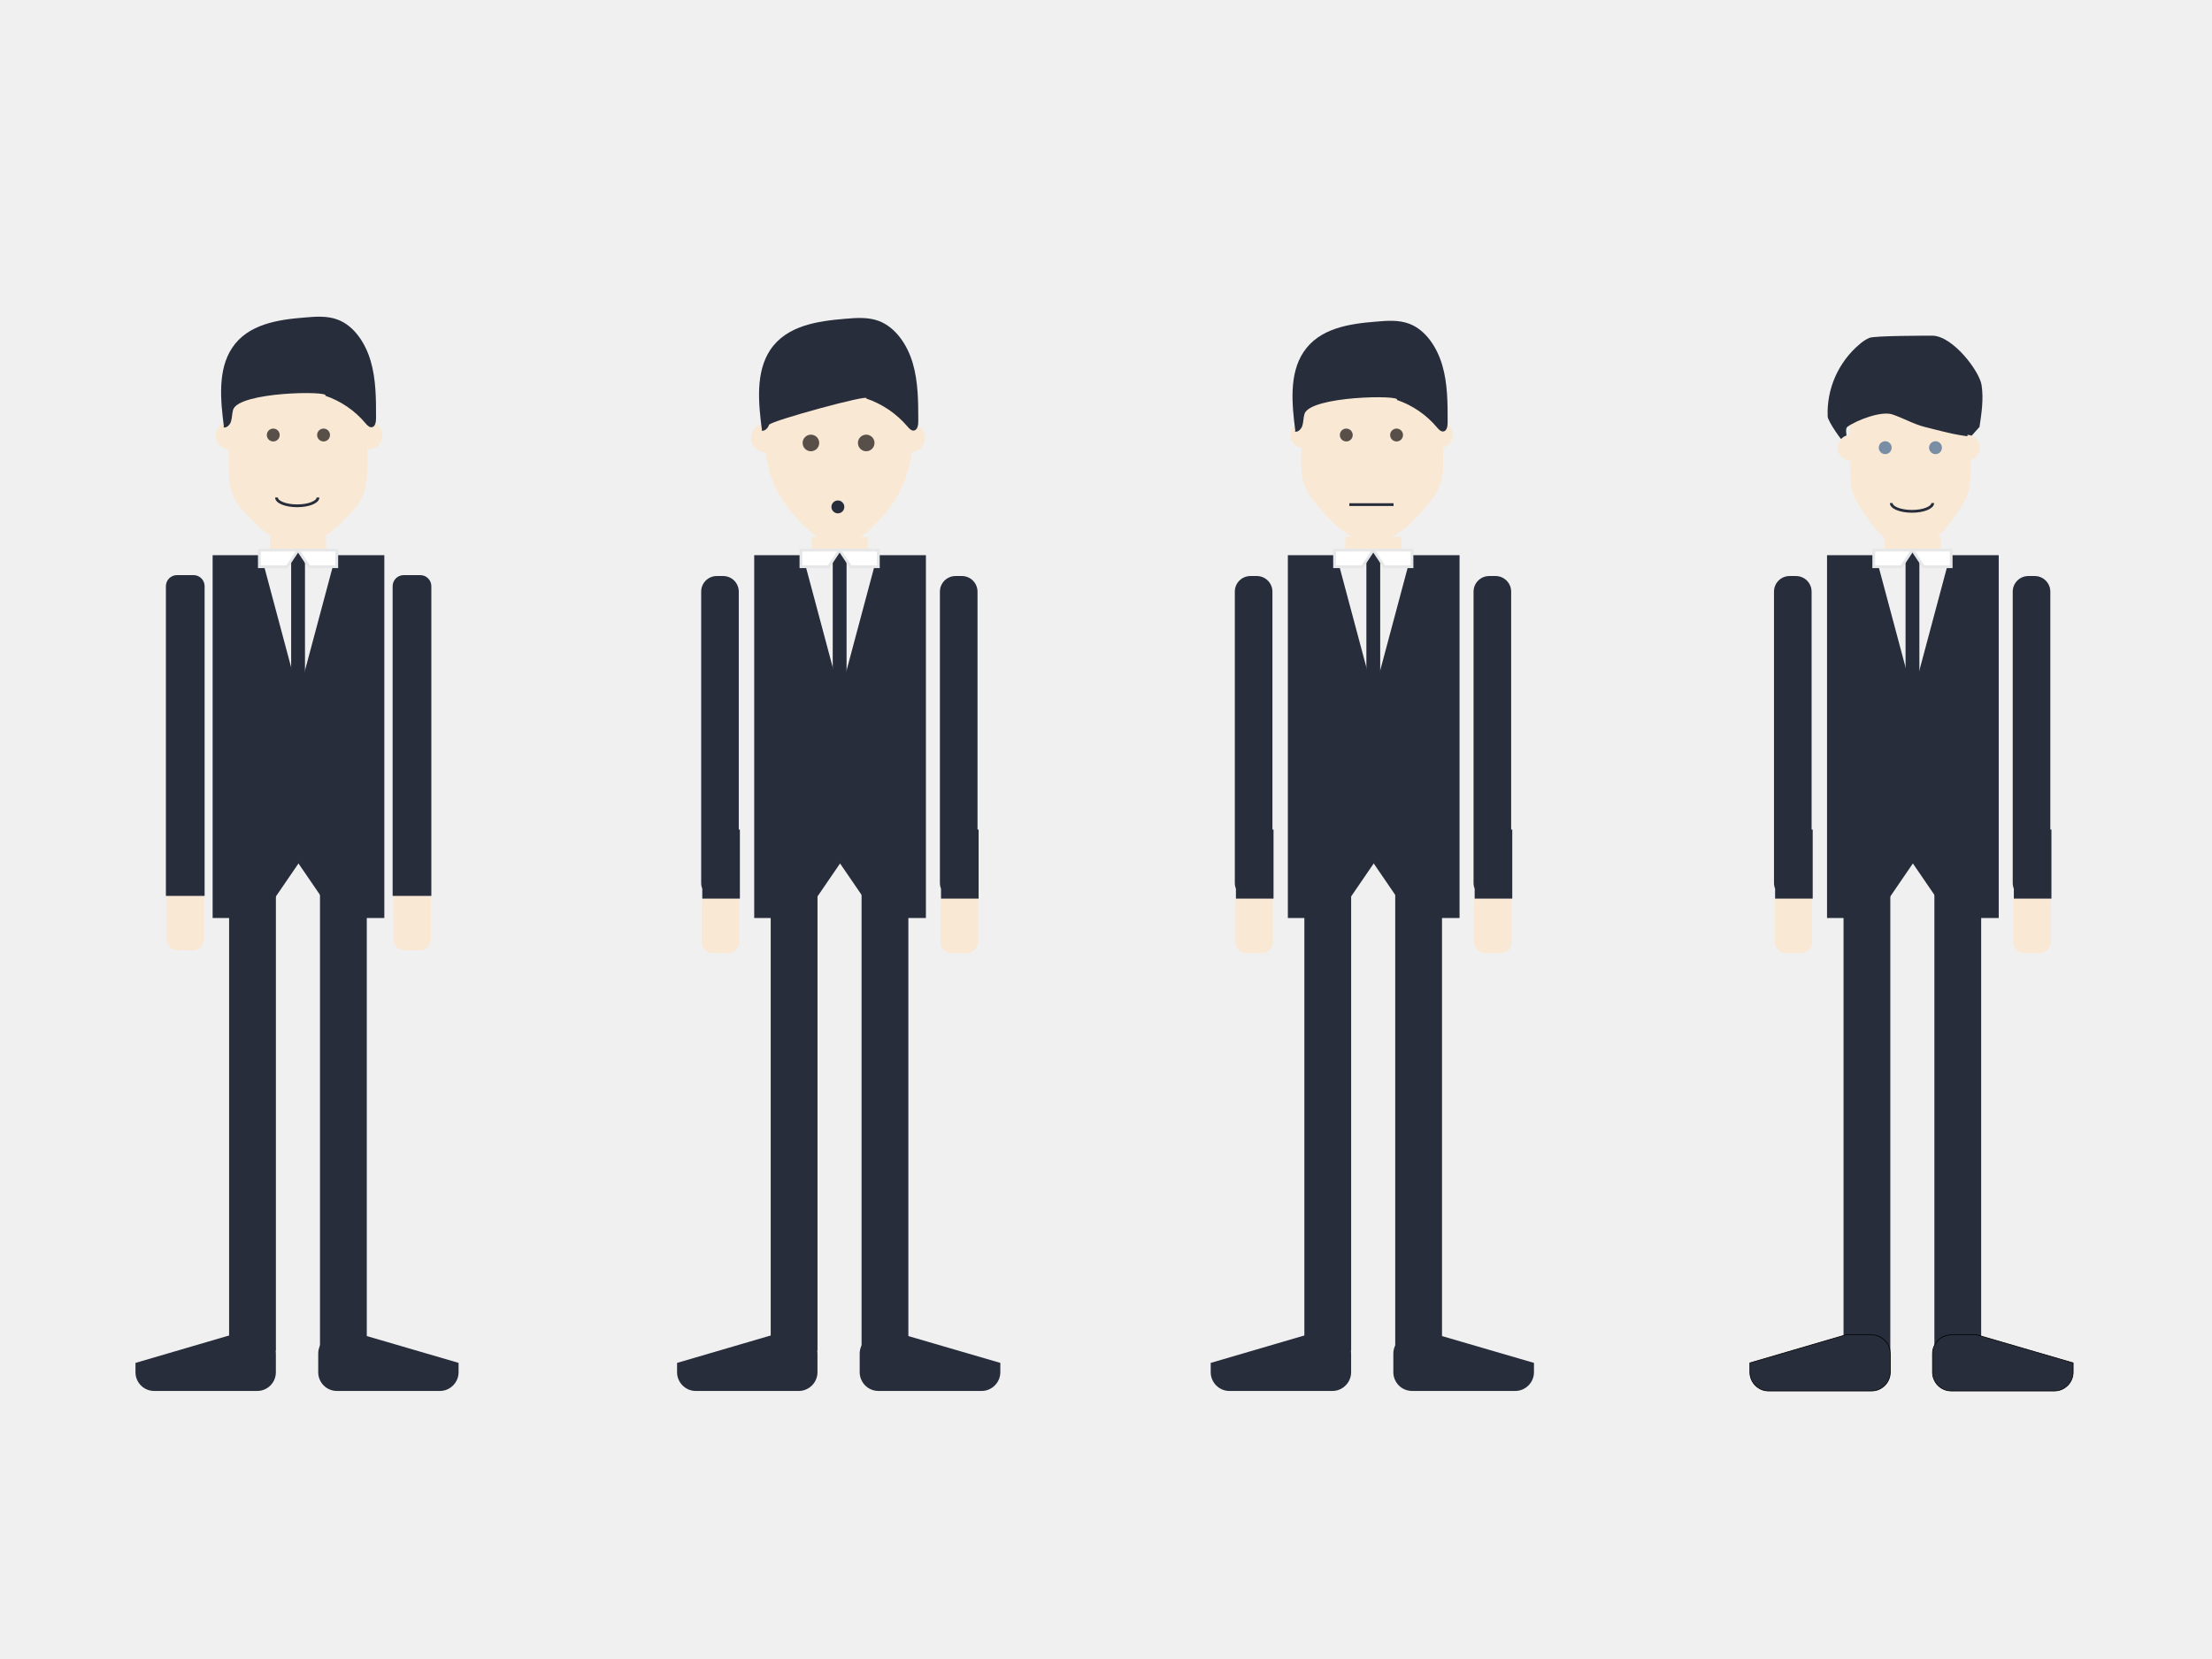
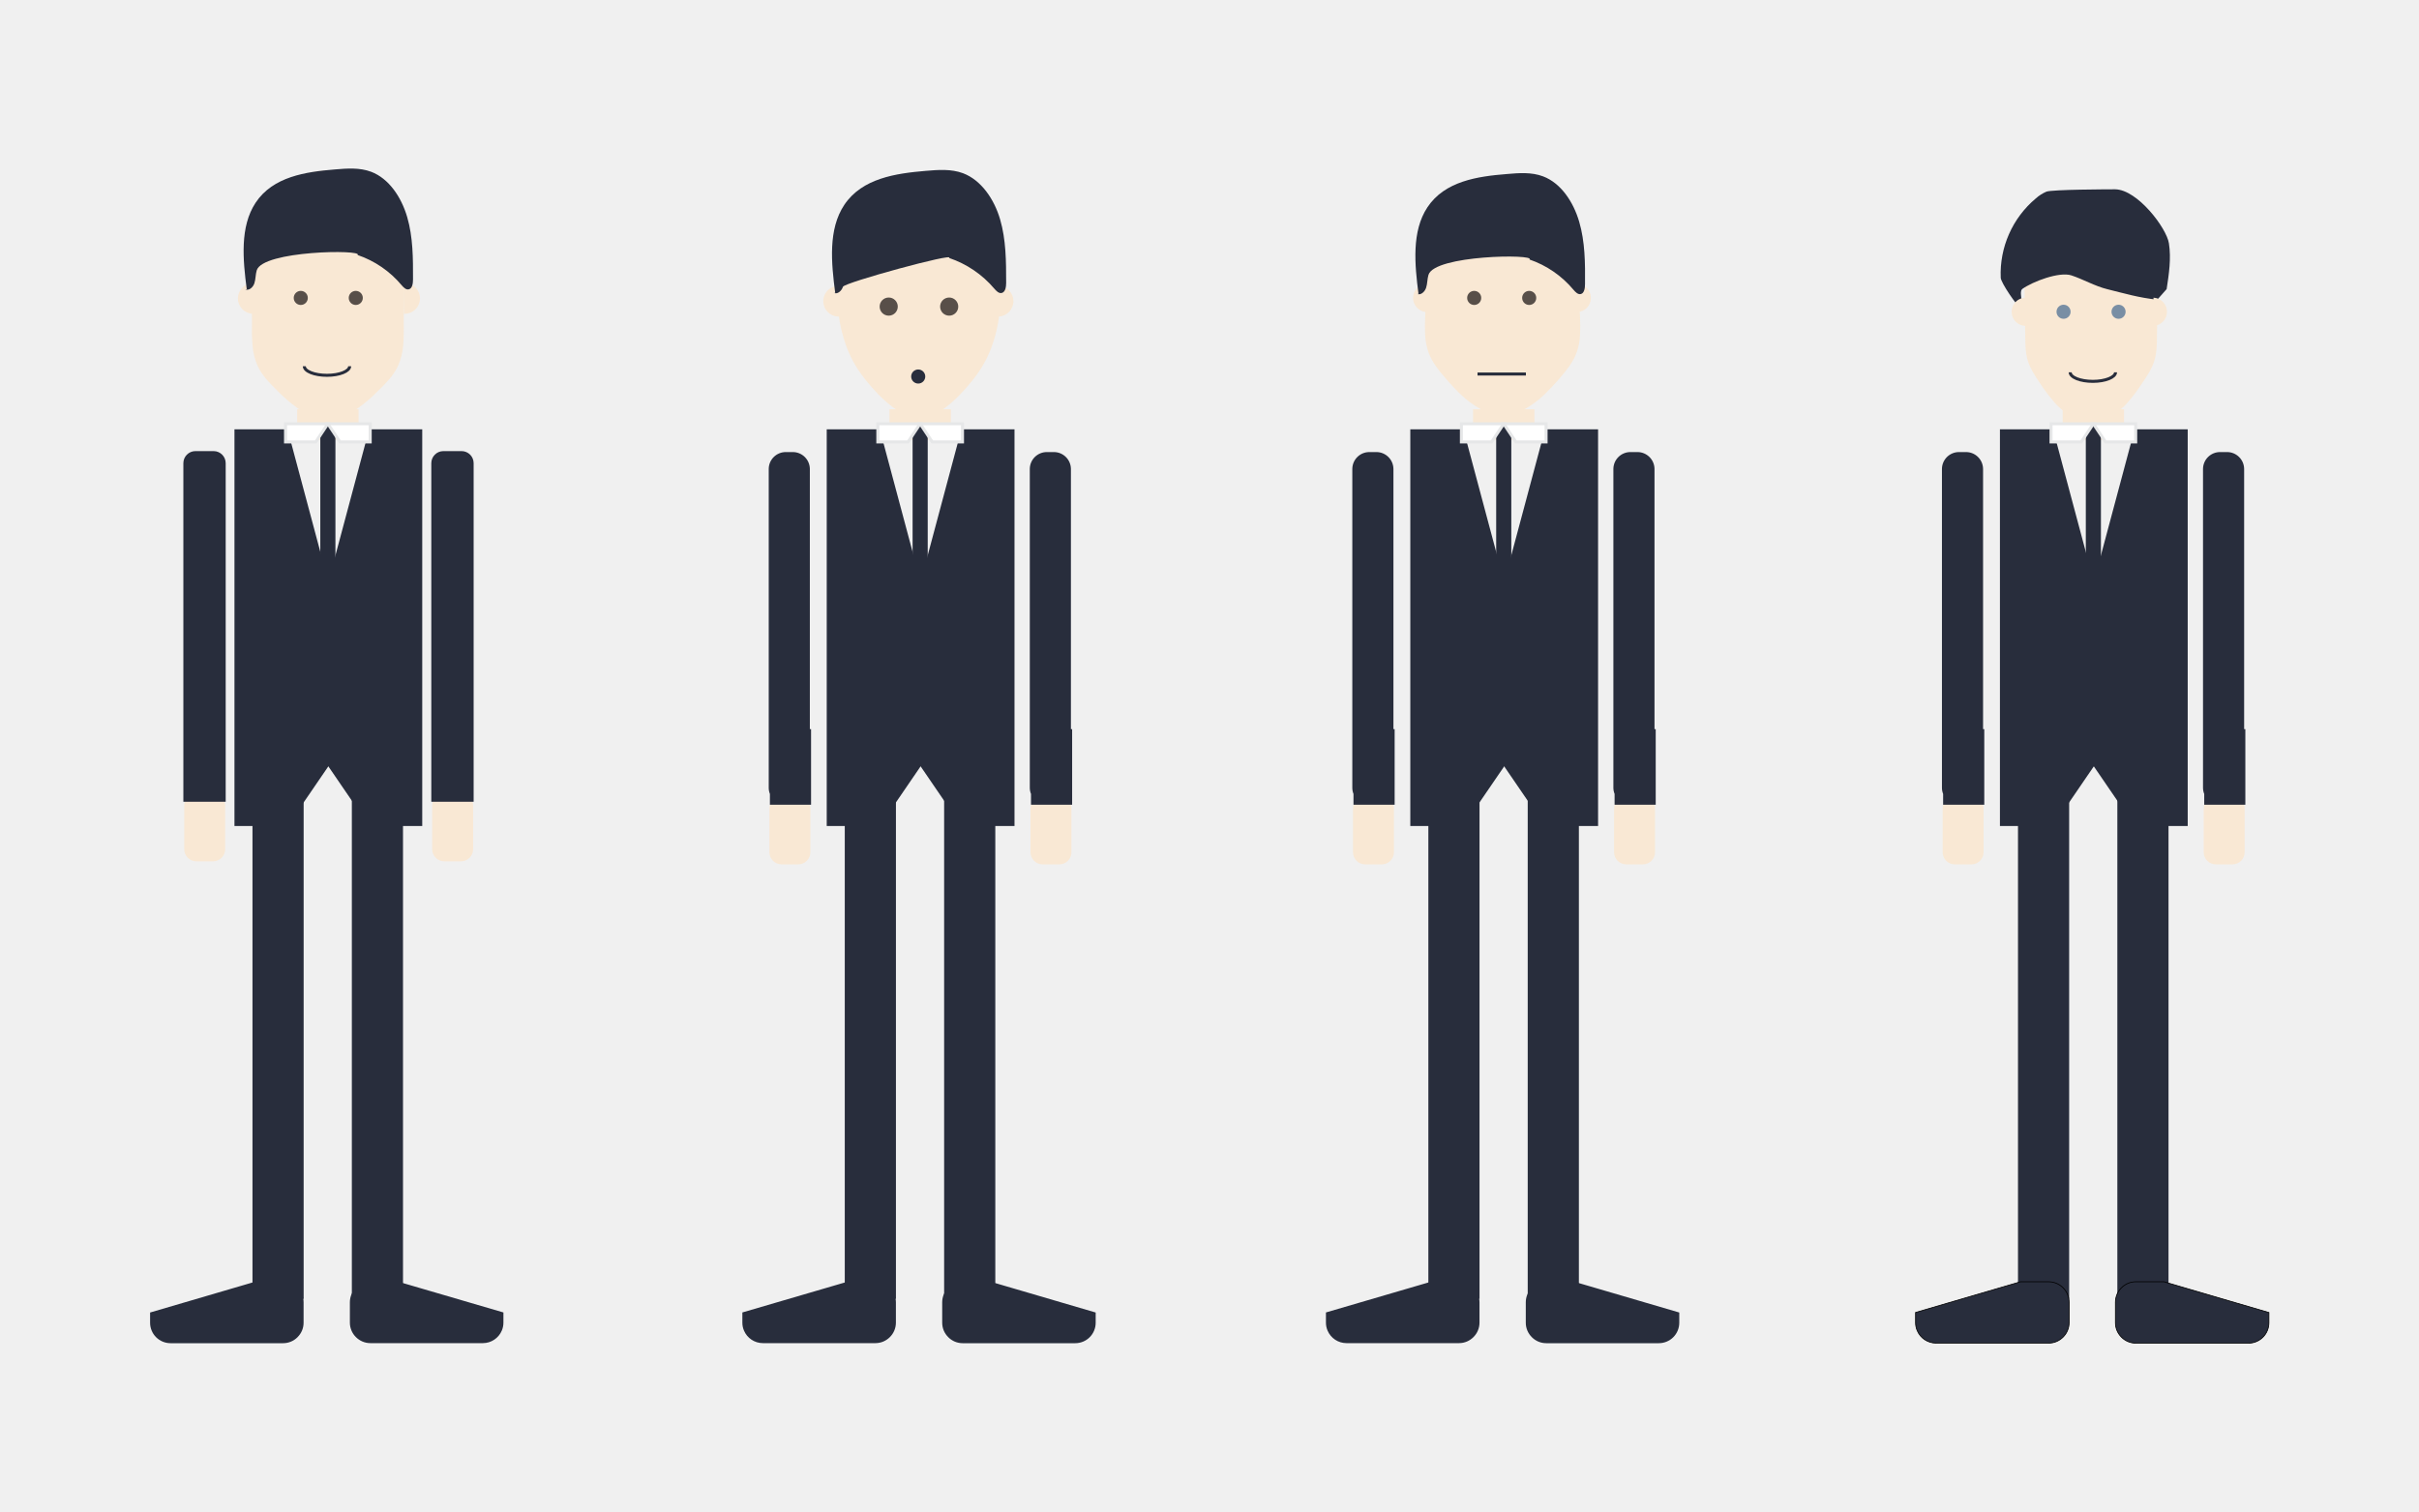
- <svg xmlns="http://www.w3.org/2000/svg" id="Layer_1" data-name="Layer 1" viewBox="0 0 800 600">
+ <svg xmlns="http://www.w3.org/2000/svg" id="Layer_1" data-name="Layer 1" viewBox="0 0 800 500">
  <defs>
    <style>.cls-1{fill:#f9e8d4;}.cls-2{fill:#584f49;}.cls-3,.cls-7{fill:#282d3c;}.cls-4{fill:#798ea4;}.cls-5{fill:none;stroke:#282d3c;}.cls-5,.cls-6,.cls-7{stroke-miterlimit:10;}.cls-6{fill:#fff;stroke:#e6e7e8;}.cls-7{stroke:#000;stroke-width:0.25px;}</style>
  </defs>
-   <path class="cls-1" d="M82.71,141.93c0-14.77,11.23-26.75,25.09-26.75s25.08,12,25.08,26.75l-.07-1.31c.82,8.42,0,17.53.07,25.51a61.6,61.6,0,0,1-.2,7.06,20.62,20.62,0,0,1-1.71,6.69,19.74,19.74,0,0,1-2.87,4.33c-1.12,1.32-2.35,2.55-3.58,3.75a48.42,48.42,0,0,1-7,6,14.72,14.72,0,0,1-8.16,2.8h-3.15a14.72,14.72,0,0,1-8.16-2.8,49,49,0,0,1-7-6c-1.22-1.2-2.46-2.43-3.58-3.75a19.74,19.74,0,0,1-2.87-4.33,20.62,20.62,0,0,1-1.71-6.69,64,64,0,0,1-.2-7.06c.08-8-.75-17.09.08-25.51" />
-   <path class="cls-1" d="M82.9,162.57a5.08,5.08,0,0,1,0-10.15" />
-   <path class="cls-1" d="M133,152.42a5.08,5.08,0,1,1,0,10.15" />
-   <path class="cls-1" d="M470.9,144.32a25.07,25.07,0,0,1,50.14,0h-.26q.39,4.85.66,9.7t.46,9.7a56.42,56.42,0,0,1,0,6,18.44,18.44,0,0,1-3.57,10.22,49,49,0,0,1-3.19,4,68,68,0,0,1-5.15,5.45,31.24,31.24,0,0,1-6,4.48,21,21,0,0,1-7.06,2.52h-1.32a21,21,0,0,1-7.06-2.52,31.63,31.63,0,0,1-6-4.48,69.7,69.7,0,0,1-5.14-5.45,49,49,0,0,1-3.19-4,20,20,0,0,1-2.42-4.45,20.69,20.69,0,0,1-1.16-5.77,56.42,56.42,0,0,1,0-6c.11-3.24.27-6.47.45-9.7Z" />
-   <circle class="cls-2" cx="486.9" cy="157.33" r="2.33" />
-   <circle class="cls-2" cx="505.09" cy="157.33" r="2.33" />
-   <path class="cls-1" d="M471.58,162a4.67,4.67,0,1,1,0-9.33" />
-   <path class="cls-1" d="M521,152.67a4.67,4.67,0,0,1,0,9.33" />
-   <path class="cls-1" d="M668.74,145.45c0-12.9,9.92-23.35,22.17-23.35s22.16,10.45,22.16,23.35v0L712.88,158l-.2,12.63c0,1.14,0,2.29-.12,3.44a19.09,19.09,0,0,1-.54,3.37,18.36,18.36,0,0,1-1.73,4.11c-.73,1.3-1.56,2.55-2.4,3.78a56.21,56.21,0,0,1-5,6.64,18.69,18.69,0,0,1-6.43,4.77h-11A18.69,18.69,0,0,1,679,192a56.21,56.21,0,0,1-5-6.64c-.84-1.23-1.67-2.48-2.4-3.78a16.28,16.28,0,0,1-2.26-7.48c-.09-1.15-.11-2.3-.13-3.44l-.2-12.63-.19-12.63" />
-   <path class="cls-3" d="M715.91,154.41c.76-5,1.53-10.14.75-15.17s-10.39-17.75-17.8-17.84c-2,0-20.9,0-22.73.78a12.89,12.89,0,0,0-3.5,2.24A32.51,32.51,0,0,0,661,150.67c.09,1.69,5.36,9.39,6.84,10.3s-1.18-5.48.29-6.6-1.5,1.08,0,0c3.4-2.44,12.25-5.83,16.26-4.49s7.7,3.53,11.81,4.55c6.28,1.55,10.13,2.75,16.56,3.5" />
-   <path class="cls-1" d="M669.54,166.58a4.67,4.67,0,1,1,0-9.33" />
-   <path class="cls-1" d="M711.56,157.25a4.67,4.67,0,0,1,0,9.33" />
-   <circle class="cls-4" cx="681.81" cy="161.91" r="2.33" />
-   <circle class="cls-4" cx="700" cy="161.91" r="2.33" />
-   <path class="cls-3" d="M81,154.46c-1.28-9.77-2.31-20.7,2.94-28.63,5.75-8.66,16.59-10.21,26.2-11,4-.34,8.16-.67,12,.77,5.88,2.22,10,8.38,11.93,15s1.94,13.66,1.93,20.6c0,1.3-.24,3-1.38,3.28-.94.26-1.78-.64-2.45-1.42a32.69,32.69,0,0,0-14.51-9.93c2-1.86-31.41-1.51-33.36,5.09-.41,1.38-.33,2.89-.77,4.25s-1.8,2.58-3,2" />
-   <path class="cls-1" d="M277.07,142.33a26.21,26.21,0,0,1,52.41,0l-.8-5A91.54,91.54,0,0,1,330.15,160a44.86,44.86,0,0,1-6.55,21c-.81,1.25-1.69,2.46-2.62,3.63s-1.92,2.29-2.93,3.39a42.26,42.26,0,0,1-5.73,5.38,19.79,19.79,0,0,1-6.89,3.46l-4.31-.22a19.69,19.69,0,0,1-6.89-3.45,43.52,43.52,0,0,1-5.73-5.38c-1-1.1-2-2.23-2.92-3.4a42.14,42.14,0,0,1-2.62-3.62c-4.06-6.32-6-13.54-6.56-21a92,92,0,0,1,1.47-22.64" />
-   <path class="cls-1" d="M276.94,163.49a5.08,5.08,0,1,1,0-10.15" />
-   <path class="cls-1" d="M329.66,153.34a5.08,5.08,0,0,1,0,10.15" />
-   <path class="cls-3" d="M275.58,155.71c-1.31-10-2.37-21.09,3-29.17,5.91-8.82,17.06-10.4,26.95-11.24,4.13-.35,8.39-.68,12.31.78,6,2.26,10.3,8.54,12.27,15.26s2,13.92,2,21c0,1.33-.24,3-1.41,3.34-1,.27-1.84-.65-2.52-1.45a33.8,33.8,0,0,0-14.92-10.11c2.1-1.9-34.66,8.13-35.12,9.52s-1.85,2.62-3.06,2" />
-   <circle class="cls-2" cx="313.28" cy="160.2" r="3" />
-   <circle class="cls-2" cx="293.28" cy="160.2" r="3" />
-   <circle class="cls-3" cx="303.03" cy="183.33" r="2.33" />
-   <circle class="cls-2" cx="98.83" cy="157.33" r="2.33" />
-   <circle class="cls-2" cx="117.02" cy="157.33" r="2.33" />
-   <path class="cls-3" d="M468.49,156c-1.28-9.79-2.32-20.74,2.95-28.68,5.75-8.68,16.61-10.23,26.24-11,4-.35,8.17-.68,12,.77,5.88,2.22,10,8.39,11.94,15s1.95,13.69,1.94,20.63c0,1.31-.24,3-1.38,3.29-.94.26-1.79-.63-2.46-1.42a32.79,32.79,0,0,0-14.53-9.95c2.05-1.86-31.46-1.51-33.42,5.1-.41,1.38-.33,2.9-.77,4.26s-1.81,2.58-3,2" />
-   <path class="cls-5" d="M115,179.93c0,1.64-3.36,3-7.5,3s-7.5-1.33-7.5-3" />
-   <rect class="cls-3" x="82.86" y="302.3" width="16.92" height="186.12" />
-   <rect class="cls-3" x="115.73" y="302.3" width="16.92" height="186.12" />
-   <rect class="cls-1" x="97.64" y="194.15" width="20.3" height="10.15" />
-   <path class="cls-3" d="M131.16,482.76h-9.3a6.76,6.76,0,0,0-6.77,6.77v6.76a6.76,6.76,0,0,0,6.77,6.77h37.22a6.68,6.68,0,0,0,4.78-2,6.94,6.94,0,0,0,1.46-2.15,6.79,6.79,0,0,0,.53-2.63v-3.38Z" />
-   <path class="cls-3" d="M83.69,482.76H93a6.76,6.76,0,0,1,6.77,6.77v6.76A6.76,6.76,0,0,1,93,503.06H55.77A6.76,6.76,0,0,1,49,496.29v-3.38Z" />
-   <polygon class="cls-3" points="103.9 306.36 121.45 332.01 139 332.01 139 266.4 139 200.79 121.45 200.79 121.45 200.79 103.9 266.4 103.9 306.36" />
-   <polygon class="cls-3" points="112 306.36 94.45 332.01 76.9 332.01 76.9 266.4 76.9 200.79 94.45 200.79 94.45 200.79 112 266.4 112 306.36" />
-   <rect class="cls-3" x="105.3" y="199.46" width="5" height="52.5" />
-   <polygon class="cls-6" points="103.8 204.96 93.8 204.96 93.8 198.96 107.8 198.96 103.8 204.96" />
-   <polygon class="cls-6" points="111.8 204.96 121.8 204.96 121.8 198.96 107.8 198.96 111.8 204.96" />
-   <rect class="cls-3" x="278.74" y="302.3" width="16.92" height="186.12" />
-   <rect class="cls-3" x="311.6" y="302.3" width="16.92" height="186.12" />
-   <rect class="cls-1" x="293.52" y="194.15" width="20.3" height="10.15" />
-   <path class="cls-3" d="M327,482.76h-9.31a6.79,6.79,0,0,0-6.23,4.14,6.62,6.62,0,0,0-.54,2.63v6.76a6.62,6.62,0,0,0,.54,2.63,6.74,6.74,0,0,0,6.23,4.14H355a6.74,6.74,0,0,0,2.62-.53,6.93,6.93,0,0,0,2.16-1.46,6.73,6.73,0,0,0,2-4.78v-3.38Z" />
-   <path class="cls-3" d="M279.56,482.76h9.31a6.7,6.7,0,0,1,2.62.53,6.93,6.93,0,0,1,2.16,1.46,6.73,6.73,0,0,1,2,4.78v6.76a6.73,6.73,0,0,1-2,4.78,6.93,6.93,0,0,1-2.16,1.46,6.7,6.7,0,0,1-2.62.53H251.64a6.79,6.79,0,0,1-2.63-.53,7,7,0,0,1-2.15-1.46,6.74,6.74,0,0,1-1.45-2.15,6.62,6.62,0,0,1-.54-2.63v-3.38Z" />
-   <rect class="cls-1" x="253.82" y="322.25" width="13.54" height="22.45" rx="4" ry="4" />
-   <rect class="cls-1" x="340.16" y="322.25" width="13.54" height="22.45" rx="4" ry="4" />
-   <path class="cls-3" d="M353.53,300v-86.1a5.65,5.65,0,0,0-5.68-5.57h-2.24a5.65,5.65,0,0,0-5.68,5.57V319.41a5.42,5.42,0,0,0,.4,2V325h13.6V300Z" />
-   <path class="cls-3" d="M267.19,300v-86.1a5.65,5.65,0,0,0-5.68-5.57h-2.24a5.64,5.64,0,0,0-5.68,5.57V319.41a5.42,5.42,0,0,0,.4,2V325h13.6V300Z" />
-   <polygon class="cls-3" points="299.77 306.36 317.32 332.01 334.87 332.01 334.87 266.4 334.87 200.79 317.32 200.79 317.32 200.79 299.77 266.4 299.77 306.36" />
-   <polygon class="cls-3" points="307.87 306.36 290.32 332.01 272.77 332.01 272.77 266.4 272.77 200.79 290.32 200.79 290.32 200.79 307.87 266.4 307.87 306.36" />
-   <rect class="cls-3" x="301.17" y="199.46" width="5" height="52.5" />
-   <polygon class="cls-6" points="299.67 204.96 289.67 204.96 289.67 198.96 303.67 198.96 299.67 204.96" />
-   <polygon class="cls-6" points="307.67 204.96 317.67 204.96 317.67 198.96 303.67 198.96 307.67 204.96" />
-   <rect class="cls-3" x="471.74" y="302.3" width="16.92" height="186.12" />
-   <rect class="cls-3" x="504.6" y="302.3" width="16.92" height="186.12" />
-   <rect class="cls-1" x="486.52" y="194.15" width="20.3" height="10.15" />
-   <path class="cls-3" d="M520,482.76h-9.31a6.79,6.79,0,0,0-6.23,4.14,6.62,6.62,0,0,0-.54,2.63v6.76a6.62,6.62,0,0,0,.54,2.63,6.74,6.74,0,0,0,6.23,4.14H548a6.74,6.74,0,0,0,2.62-.53,6.93,6.93,0,0,0,2.16-1.46,6.73,6.73,0,0,0,2-4.78v-3.38Z" />
-   <path class="cls-3" d="M472.56,482.76h9.31a6.7,6.7,0,0,1,2.62.53,6.93,6.93,0,0,1,2.16,1.46,6.73,6.73,0,0,1,2,4.78v6.76a6.73,6.73,0,0,1-2,4.78,6.93,6.93,0,0,1-2.16,1.46,6.7,6.7,0,0,1-2.62.53H444.64a6.79,6.79,0,0,1-2.63-.53,7,7,0,0,1-2.15-1.46,6.74,6.74,0,0,1-1.45-2.15,6.62,6.62,0,0,1-.54-2.63v-3.38Z" />
-   <rect class="cls-1" x="446.82" y="322.25" width="13.54" height="22.45" rx="4" ry="4" />
-   <rect class="cls-1" x="533.16" y="322.25" width="13.54" height="22.45" rx="4" ry="4" />
-   <path class="cls-3" d="M546.53,300v-86.1a5.65,5.65,0,0,0-5.68-5.57h-2.24a5.65,5.65,0,0,0-5.68,5.57V319.41a5.42,5.42,0,0,0,.4,2V325h13.6V300Z" />
-   <path class="cls-3" d="M460.19,300v-86.1a5.65,5.65,0,0,0-5.68-5.57h-2.24a5.64,5.64,0,0,0-5.68,5.57V319.41a5.42,5.42,0,0,0,.4,2V325h13.6V300Z" />
-   <polygon class="cls-3" points="492.77 306.36 510.32 332.01 527.87 332.01 527.87 266.4 527.87 200.79 510.32 200.79 510.32 200.79 492.77 266.4 492.77 306.36" />
-   <polygon class="cls-3" points="500.87 306.36 483.32 332.01 465.77 332.01 465.77 266.4 465.77 200.79 483.32 200.79 483.32 200.79 500.87 266.4 500.87 306.36" />
-   <rect class="cls-3" x="494.17" y="199.46" width="5" height="52.5" />
-   <polygon class="cls-6" points="492.67 204.96 482.67 204.96 482.67 198.96 496.67 198.96 492.67 204.96" />
-   <polygon class="cls-6" points="500.67 204.96 510.67 204.96 510.67 198.96 496.67 198.96 500.67 204.96" />
-   <rect class="cls-3" x="666.74" y="302.3" width="16.92" height="186.12" />
-   <rect class="cls-3" x="699.6" y="302.3" width="16.92" height="186.12" />
-   <rect class="cls-1" x="681.52" y="194.15" width="20.3" height="10.15" />
-   <path class="cls-7" d="M715,482.76h-9.31a6.79,6.79,0,0,0-6.23,4.14,6.62,6.62,0,0,0-.54,2.63v6.76a6.62,6.62,0,0,0,.54,2.63,6.74,6.74,0,0,0,6.23,4.14H743a6.74,6.74,0,0,0,2.62-.53,6.93,6.93,0,0,0,2.16-1.46,6.73,6.73,0,0,0,2-4.78v-3.38Z" />
-   <path class="cls-7" d="M667.56,482.76h9.31a6.7,6.7,0,0,1,2.62.53,6.93,6.93,0,0,1,2.16,1.46,6.73,6.73,0,0,1,2,4.78v6.76a6.73,6.73,0,0,1-2,4.78,6.93,6.93,0,0,1-2.16,1.46,6.7,6.7,0,0,1-2.62.53H639.64a6.79,6.79,0,0,1-2.63-.53,7,7,0,0,1-2.15-1.46,6.74,6.74,0,0,1-1.45-2.15,6.62,6.62,0,0,1-.54-2.63v-3.38Z" />
-   <rect class="cls-1" x="641.82" y="322.25" width="13.54" height="22.45" rx="4" ry="4" />
-   <rect class="cls-1" x="728.16" y="322.25" width="13.54" height="22.45" rx="4" ry="4" />
-   <path class="cls-3" d="M741.53,300v-86.1a5.65,5.65,0,0,0-5.68-5.57h-2.24a5.65,5.65,0,0,0-5.68,5.57V319.41a5.42,5.42,0,0,0,.4,2V325h13.6V300Z" />
-   <path class="cls-3" d="M655.19,300v-86.1a5.65,5.65,0,0,0-5.68-5.57h-2.24a5.64,5.64,0,0,0-5.68,5.57V319.41a5.42,5.42,0,0,0,.4,2V325h13.6V300Z" />
-   <polygon class="cls-3" points="687.77 306.36 705.32 332.01 722.87 332.01 722.87 266.4 722.87 200.79 705.32 200.79 705.32 200.79 687.77 266.4 687.77 306.36" />
-   <polygon class="cls-3" points="695.87 306.36 678.32 332.01 660.77 332.01 660.77 266.4 660.77 200.79 678.32 200.79 678.32 200.79 695.87 266.4 695.87 306.36" />
-   <rect class="cls-3" x="689.17" y="199.46" width="5" height="52.5" />
-   <polygon class="cls-6" points="687.67 204.96 677.67 204.96 677.67 198.96 691.67 198.96 687.67 204.96" />
-   <polygon class="cls-6" points="695.67 204.96 705.67 204.96 705.67 198.96 691.67 198.96 695.67 204.96" />
-   <line class="cls-5" x1="488" y1="182.5" x2="504" y2="182.5" />
-   <path class="cls-5" d="M699,181.93c0,1.64-3.36,3-7.5,3s-7.5-1.33-7.5-3" />
-   <rect class="cls-1" x="142.29" y="321.25" width="13.54" height="22.45" rx="4" ry="4" />
-   <path class="cls-3" d="M152,208h-6a4,4,0,0,0-4,4V324h14V212A4,4,0,0,0,152,208Z" />
-   <rect class="cls-1" x="60.29" y="321.25" width="13.54" height="22.45" rx="4" ry="4" />
-   <path class="cls-3" d="M70,208H64a4,4,0,0,0-4,4V324H74V212A4,4,0,0,0,70,208Z" />
+   <path class="cls-1" d="M83.35,83.15c0-14.77,11.23-26.75,25.08-26.75s25.09,12,25.09,26.75l-.08-1.31c.83,8.42,0,17.53.08,25.51a64,64,0,0,1-.2,7.06,20.62,20.62,0,0,1-1.71,6.69,19.74,19.74,0,0,1-2.87,4.33c-1.12,1.32-2.36,2.55-3.58,3.75a49.69,49.69,0,0,1-7,6A14.79,14.79,0,0,1,110,138h-3.15a14.79,14.79,0,0,1-8.16-2.79,49.13,49.13,0,0,1-7-6c-1.23-1.2-2.46-2.43-3.58-3.75a19.74,19.74,0,0,1-2.87-4.33,20.62,20.62,0,0,1-1.71-6.69,61.6,61.6,0,0,1-.2-7.06c.08-8-.76-17.09.07-25.51" />
+   <path class="cls-1" d="M83.54,103.79a5.08,5.08,0,0,1,0-10.15" />
+   <path class="cls-1" d="M133.59,93.64a5.08,5.08,0,1,1,0,10.15" />
+   <path class="cls-1" d="M471.54,85.54a25.07,25.07,0,0,1,50.14,0h-.26q.38,4.84.66,9.7t.46,9.7a56.42,56.42,0,0,1,0,6,20.34,20.34,0,0,1-1.16,5.77,20,20,0,0,1-2.41,4.45,49.48,49.48,0,0,1-3.19,4,73.85,73.85,0,0,1-5.15,5.46,31.61,31.61,0,0,1-5.95,4.47,21,21,0,0,1-7.06,2.52h-1.32a21,21,0,0,1-7.07-2.52,31.94,31.94,0,0,1-6-4.47,71.67,71.67,0,0,1-5.14-5.46,47.5,47.5,0,0,1-3.2-4,20,20,0,0,1-2.41-4.45,20.69,20.69,0,0,1-1.16-5.77,59.24,59.24,0,0,1,0-6c.12-3.24.28-6.47.46-9.7Z" />
+   <circle class="cls-2" cx="487.54" cy="98.55" r="2.33" />
+   <circle class="cls-2" cx="505.73" cy="98.55" r="2.33" />
+   <path class="cls-1" d="M472.22,103.22a4.67,4.67,0,1,1,0-9.33" />
+   <path class="cls-1" d="M521.68,93.89a4.67,4.67,0,0,1,0,9.33" />
+   <path class="cls-1" d="M669.38,86.67c0-12.9,9.92-23.35,22.16-23.35s22.17,10.45,22.17,23.35v0l-.2,12.63-.19,12.63c0,1.14,0,2.29-.13,3.44a17.41,17.41,0,0,1-.54,3.37,17.88,17.88,0,0,1-1.72,4.11c-.73,1.3-1.57,2.55-2.4,3.78a57.31,57.31,0,0,1-5,6.64,18.69,18.69,0,0,1-6.43,4.77H686a18.69,18.69,0,0,1-6.43-4.77,57.39,57.39,0,0,1-5-6.64c-.83-1.23-1.66-2.48-2.39-3.78a18.36,18.36,0,0,1-1.73-4.11,19.09,19.09,0,0,1-.54-3.37c-.08-1.15-.1-2.3-.12-3.44l-.2-12.63-.19-12.63" />
+   <path class="cls-3" d="M716.54,95.63c.77-5,1.54-10.14.75-15.17S706.9,62.71,699.5,62.62c-2,0-20.9.05-22.73.78a12.89,12.89,0,0,0-3.5,2.24,32.51,32.51,0,0,0-11.6,26.25c.09,1.69,5.35,9.39,6.84,10.3s-1.18-5.47.29-6.6-1.51,1.08,0,0c3.4-2.44,12.25-5.82,16.26-4.49s7.7,3.53,11.81,4.55c6.28,1.55,10.13,2.75,16.56,3.5" />
+   <path class="cls-1" d="M670.17,107.8a4.67,4.67,0,1,1,0-9.33" />
+   <path class="cls-1" d="M712.2,98.47a4.67,4.67,0,0,1,0,9.33" />
+   <circle class="cls-4" cx="682.45" cy="103.13" r="2.33" />
+   <circle class="cls-4" cx="700.64" cy="103.13" r="2.33" />
+   <path class="cls-3" d="M81.6,95.68c-1.28-9.77-2.31-20.7,2.94-28.63,5.75-8.66,16.59-10.21,26.2-11,4-.34,8.16-.67,12,.77,5.87,2.22,10,8.38,11.93,15s1.94,13.66,1.92,20.6c0,1.31-.23,3-1.37,3.28-.94.26-1.79-.64-2.45-1.42a32.75,32.75,0,0,0-14.51-9.93c2-1.86-31.41-1.51-33.36,5.09-.41,1.38-.33,2.89-.77,4.25s-1.81,2.58-3,2" />
+   <path class="cls-1" d="M277.71,83.55a26.21,26.21,0,0,1,52.41,0l-.8-5a92,92,0,0,1,1.47,22.65c-.58,7.49-2.5,14.71-6.56,21a40.23,40.23,0,0,1-2.62,3.63c-.93,1.16-1.91,2.29-2.92,3.39a42.26,42.26,0,0,1-5.73,5.38,19.79,19.79,0,0,1-6.89,3.46l-4.31-.22a19.6,19.6,0,0,1-6.89-3.45,42.26,42.26,0,0,1-5.73-5.38c-1-1.1-2-2.23-2.92-3.4a40.09,40.09,0,0,1-2.62-3.62c-4.06-6.32-6-13.54-6.56-21a92,92,0,0,1,1.47-22.64" />
+   <path class="cls-1" d="M277.58,104.71a5.08,5.08,0,1,1,0-10.15" />
+   <path class="cls-1" d="M330.3,94.56a5.08,5.08,0,0,1,0,10.15" />
+   <path class="cls-3" d="M276.22,96.93c-1.31-10-2.38-21.09,3-29.16,5.91-8.83,17.06-10.41,26.95-11.25,4.13-.35,8.39-.68,12.31.78,6,2.26,10.3,8.54,12.27,15.26s2,13.92,2,21c0,1.33-.24,3-1.41,3.34-1,.27-1.84-.65-2.53-1.44a33.65,33.65,0,0,0-14.91-10.12c2.1-1.9-34.66,8.13-35.12,9.52s-1.85,2.62-3.06,2" />
+   <circle class="cls-2" cx="313.91" cy="101.42" r="3" />
+   <circle class="cls-2" cx="293.91" cy="101.42" r="3" />
+   <circle class="cls-3" cx="303.67" cy="124.55" r="2.33" />
+   <circle class="cls-2" cx="99.47" cy="98.55" r="2.33" />
+   <circle class="cls-2" cx="117.66" cy="98.55" r="2.33" />
+   <path class="cls-3" d="M469.12,97.25c-1.27-9.79-2.31-20.74,2.95-28.68,5.76-8.68,16.62-10.23,26.25-11,4-.35,8.17-.68,12,.77,5.88,2.22,10,8.39,11.94,15s2,13.69,1.93,20.64c0,1.3-.24,3-1.37,3.28-.94.26-1.79-.63-2.46-1.42a32.87,32.87,0,0,0-14.53-10c2.05-1.86-31.46-1.51-33.42,5.1-.41,1.38-.33,2.9-.78,4.26s-1.8,2.58-3,2" />
+   <path class="cls-5" d="M115.64,121.15c0,1.64-3.36,3-7.5,3s-7.5-1.33-7.5-3" />
+   <rect class="cls-3" x="83.5" y="243.52" width="16.92" height="186.12" />
+   <rect class="cls-3" x="116.36" y="243.52" width="16.92" height="186.12" />
+   <rect class="cls-1" x="98.28" y="135.37" width="20.3" height="10.15" />
+   <path class="cls-3" d="M131.8,424h-9.31a6.74,6.74,0,0,0-2.62.53,6.93,6.93,0,0,0-2.16,1.46,6.73,6.73,0,0,0-2,4.78v6.76a6.73,6.73,0,0,0,2,4.78,6.93,6.93,0,0,0,2.16,1.46,6.74,6.74,0,0,0,2.62.53h37.23a6.79,6.79,0,0,0,6.23-4.14,6.58,6.58,0,0,0,.54-2.63v-3.38Z" />
+   <path class="cls-3" d="M84.32,424h9.31a6.68,6.68,0,0,1,4.78,2,6.94,6.94,0,0,1,1.46,2.15,6.79,6.79,0,0,1,.53,2.63v6.76a6.75,6.75,0,0,1-.53,2.63,6.94,6.94,0,0,1-1.46,2.15,6.68,6.68,0,0,1-4.78,2H56.41a6.76,6.76,0,0,1-6.77-6.77v-3.38Z" />
+   <polygon class="cls-3" points="104.54 247.58 122.09 273.24 139.64 273.24 139.64 207.62 139.64 142.01 122.09 142.01 122.09 142.01 104.54 207.62 104.54 247.58" />
+   <polygon class="cls-3" points="112.64 247.58 95.09 273.24 77.54 273.24 77.54 207.62 77.54 142.01 95.09 142.01 95.09 142.01 112.64 207.62 112.64 247.58" />
+   <rect class="cls-3" x="105.93" y="140.68" width="5" height="52.5" />
+   <polygon class="cls-6" points="104.43 146.18 94.43 146.18 94.43 140.18 108.43 140.18 104.43 146.18" />
+   <polygon class="cls-6" points="112.43 146.18 122.43 146.18 122.43 140.18 108.43 140.18 112.43 146.18" />
+   <rect class="cls-3" x="279.38" y="243.52" width="16.92" height="186.12" />
+   <rect class="cls-3" x="312.24" y="243.52" width="16.92" height="186.12" />
+   <rect class="cls-1" x="294.16" y="135.37" width="20.3" height="10.15" />
+   <path class="cls-3" d="M327.68,424h-9.31a6.68,6.68,0,0,0-4.78,2,6.94,6.94,0,0,0-1.46,2.15,6.79,6.79,0,0,0-.53,2.63v6.76a6.75,6.75,0,0,0,.53,2.63,6.94,6.94,0,0,0,1.46,2.15,6.68,6.68,0,0,0,4.78,2h37.22a6.76,6.76,0,0,0,6.77-6.77v-3.38Z" />
+   <path class="cls-3" d="M280.2,424h9.31a6.74,6.74,0,0,1,2.62.53,6.93,6.93,0,0,1,2.16,1.46,6.73,6.73,0,0,1,2,4.78v6.76a6.73,6.73,0,0,1-2,4.78,6.93,6.93,0,0,1-2.16,1.46,6.74,6.74,0,0,1-2.62.53H252.28a6.79,6.79,0,0,1-6.23-4.14,6.58,6.58,0,0,1-.54-2.63v-3.38Z" />
+   <rect class="cls-1" x="254.46" y="263.47" width="13.54" height="22.45" rx="4" />
+   <rect class="cls-1" x="340.8" y="263.47" width="13.54" height="22.45" rx="4" />
+   <path class="cls-3" d="M354.17,241.2V155.1a5.64,5.64,0,0,0-5.68-5.56h-2.24a5.63,5.63,0,0,0-5.68,5.56V260.63a5.42,5.42,0,0,0,.4,2v3.56h13.6v-25Z" />
+   <path class="cls-3" d="M267.83,241.2V155.1a5.64,5.64,0,0,0-5.68-5.56h-2.24a5.63,5.63,0,0,0-5.68,5.56V260.63a5.41,5.41,0,0,0,.39,2v3.56h13.61v-25Z" />
+   <polygon class="cls-3" points="300.41 247.58 317.96 273.24 335.51 273.24 335.51 207.62 335.51 142.01 317.96 142.01 317.96 142.01 300.41 207.62 300.41 247.58" />
+   <polygon class="cls-3" points="308.51 247.58 290.96 273.24 273.41 273.24 273.41 207.62 273.41 142.01 290.96 142.01 290.96 142.01 308.51 207.62 308.51 247.58" />
+   <rect class="cls-3" x="301.81" y="140.68" width="5" height="52.5" />
+   <polygon class="cls-6" points="300.31 146.18 290.31 146.18 290.31 140.18 304.31 140.18 300.31 146.18" />
+   <polygon class="cls-6" points="308.31 146.18 318.31 146.18 318.31 140.18 304.31 140.18 308.31 146.18" />
+   <rect class="cls-3" x="472.38" y="243.52" width="16.92" height="186.12" />
+   <rect class="cls-3" x="505.24" y="243.52" width="16.92" height="186.12" />
+   <rect class="cls-1" x="487.16" y="135.37" width="20.3" height="10.15" />
+   <path class="cls-3" d="M520.68,424h-9.31a6.68,6.68,0,0,0-4.78,2,6.94,6.94,0,0,0-1.46,2.15,6.79,6.79,0,0,0-.53,2.63v6.76a6.75,6.75,0,0,0,.53,2.63,6.94,6.94,0,0,0,1.46,2.15,6.68,6.68,0,0,0,4.78,2h37.22a6.76,6.76,0,0,0,6.77-6.77v-3.38Z" />
+   <path class="cls-3" d="M473.2,424h9.31a6.74,6.74,0,0,1,2.62.53,6.93,6.93,0,0,1,2.16,1.46,6.73,6.73,0,0,1,2,4.78v6.76a6.73,6.73,0,0,1-2,4.78,6.93,6.93,0,0,1-2.16,1.46,6.74,6.74,0,0,1-2.62.53H445.28a6.79,6.79,0,0,1-6.23-4.14,6.58,6.58,0,0,1-.54-2.63v-3.38Z" />
+   <rect class="cls-1" x="447.46" y="263.47" width="13.54" height="22.45" rx="4" />
+   <rect class="cls-1" x="533.8" y="263.47" width="13.54" height="22.45" rx="4" />
+   <path class="cls-3" d="M547.17,241.2V155.1a5.64,5.64,0,0,0-5.68-5.56h-2.24a5.63,5.63,0,0,0-5.68,5.56V260.63a5.42,5.42,0,0,0,.4,2v3.56h13.6v-25Z" />
+   <path class="cls-3" d="M460.83,241.2V155.1a5.64,5.64,0,0,0-5.68-5.56h-2.24a5.63,5.63,0,0,0-5.68,5.56V260.63a5.41,5.41,0,0,0,.39,2v3.56h13.61v-25Z" />
+   <polygon class="cls-3" points="493.41 247.58 510.96 273.24 528.51 273.24 528.51 207.62 528.51 142.01 510.96 142.01 510.96 142.01 493.41 207.62 493.41 247.58" />
+   <polygon class="cls-3" points="501.51 247.58 483.96 273.24 466.41 273.24 466.41 207.62 466.41 142.01 483.96 142.01 483.96 142.01 501.51 207.62 501.51 247.58" />
+   <rect class="cls-3" x="494.81" y="140.68" width="5" height="52.5" />
+   <polygon class="cls-6" points="493.31 146.18 483.31 146.18 483.31 140.18 497.31 140.18 493.31 146.18" />
+   <polygon class="cls-6" points="501.31 146.18 511.31 146.18 511.31 140.18 497.31 140.18 501.31 146.18" />
+   <rect class="cls-3" x="667.38" y="243.52" width="16.92" height="186.12" />
+   <rect class="cls-3" x="700.24" y="243.52" width="16.92" height="186.12" />
+   <rect class="cls-1" x="682.16" y="135.37" width="20.3" height="10.15" />
+   <path class="cls-7" d="M715.68,424h-9.31a6.68,6.68,0,0,0-4.78,2,6.94,6.94,0,0,0-1.46,2.15,6.79,6.79,0,0,0-.53,2.63v6.76a6.75,6.75,0,0,0,.53,2.63,6.94,6.94,0,0,0,1.46,2.15,6.68,6.68,0,0,0,4.78,2h37.22a6.76,6.76,0,0,0,6.77-6.77v-3.38Z" />
+   <path class="cls-7" d="M668.2,424h9.31a6.74,6.74,0,0,1,2.62.53,6.93,6.93,0,0,1,2.16,1.46,6.73,6.73,0,0,1,2,4.78v6.76a6.73,6.73,0,0,1-2,4.78,6.93,6.93,0,0,1-2.16,1.46,6.74,6.74,0,0,1-2.62.53H640.28a6.79,6.79,0,0,1-6.23-4.14,6.58,6.58,0,0,1-.54-2.63v-3.38Z" />
+   <rect class="cls-1" x="642.46" y="263.47" width="13.54" height="22.45" rx="4" />
+   <rect class="cls-1" x="728.8" y="263.47" width="13.54" height="22.45" rx="4" />
+   <path class="cls-3" d="M742.17,241.2V155.1a5.64,5.64,0,0,0-5.68-5.56h-2.24a5.63,5.63,0,0,0-5.68,5.56V260.63a5.42,5.42,0,0,0,.4,2v3.56h13.6v-25Z" />
+   <path class="cls-3" d="M655.83,241.2V155.1a5.64,5.64,0,0,0-5.68-5.56h-2.24a5.63,5.63,0,0,0-5.68,5.56V260.63a5.41,5.41,0,0,0,.39,2v3.56h13.61v-25Z" />
+   <polygon class="cls-3" points="688.41 247.58 705.96 273.24 723.51 273.24 723.51 207.62 723.51 142.01 705.96 142.01 705.96 142.01 688.41 207.62 688.41 247.58" />
+   <polygon class="cls-3" points="696.51 247.58 678.96 273.24 661.41 273.24 661.41 207.62 661.41 142.01 678.96 142.01 678.96 142.01 696.51 207.62 696.51 247.58" />
+   <rect class="cls-3" x="689.81" y="140.68" width="5" height="52.5" />
+   <polygon class="cls-6" points="688.31 146.18 678.31 146.18 678.31 140.18 692.31 140.18 688.31 146.18" />
+   <polygon class="cls-6" points="696.31 146.18 706.31 146.18 706.31 140.18 692.31 140.18 696.31 146.18" />
+   <line class="cls-5" x1="488.64" y1="123.72" x2="504.64" y2="123.72" />
+   <path class="cls-5" d="M699.64,123.15c0,1.64-3.36,3-7.5,3s-7.5-1.33-7.5-3" />
+   <rect class="cls-1" x="142.93" y="262.47" width="13.54" height="22.45" rx="4" />
+   <path class="cls-3" d="M152.64,149.22h-6a4,4,0,0,0-4,4v112h14v-112A4,4,0,0,0,152.64,149.22Z" />
+   <rect class="cls-1" x="60.93" y="262.47" width="13.54" height="22.45" rx="4" />
+   <path class="cls-3" d="M70.64,149.22h-6a4,4,0,0,0-4,4v112h14v-112A4,4,0,0,0,70.64,149.22Z" />
</svg>
